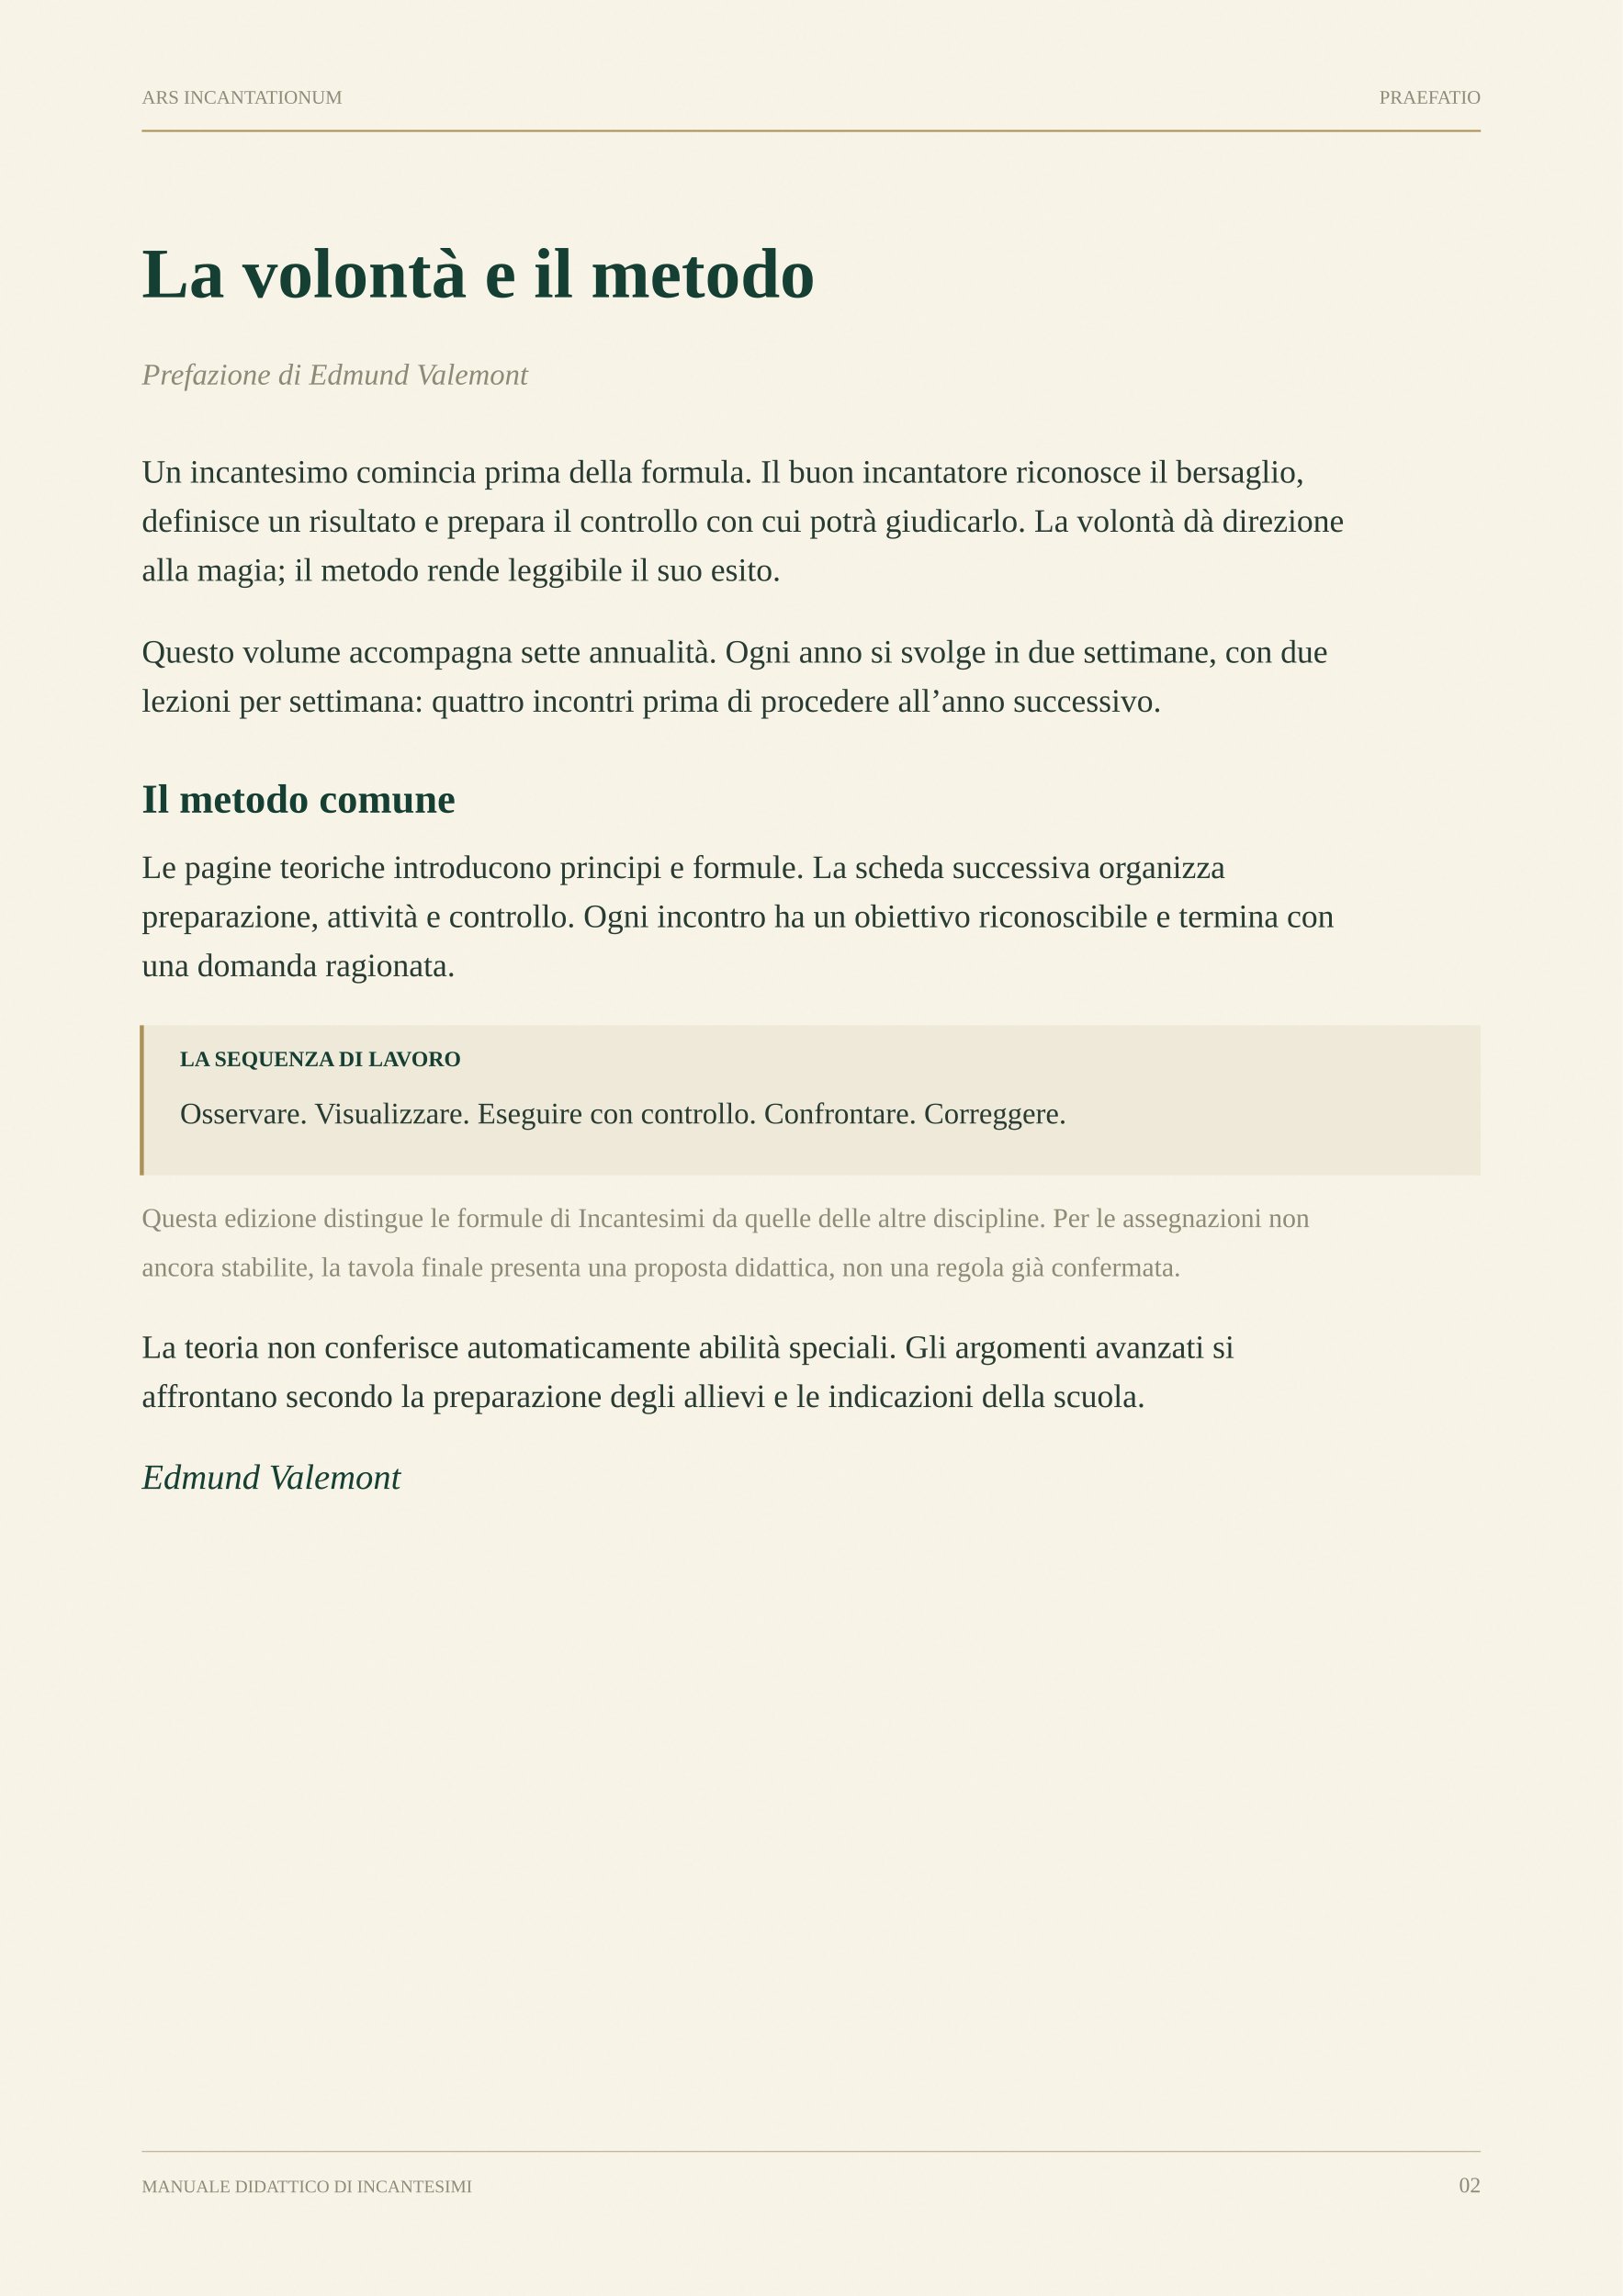
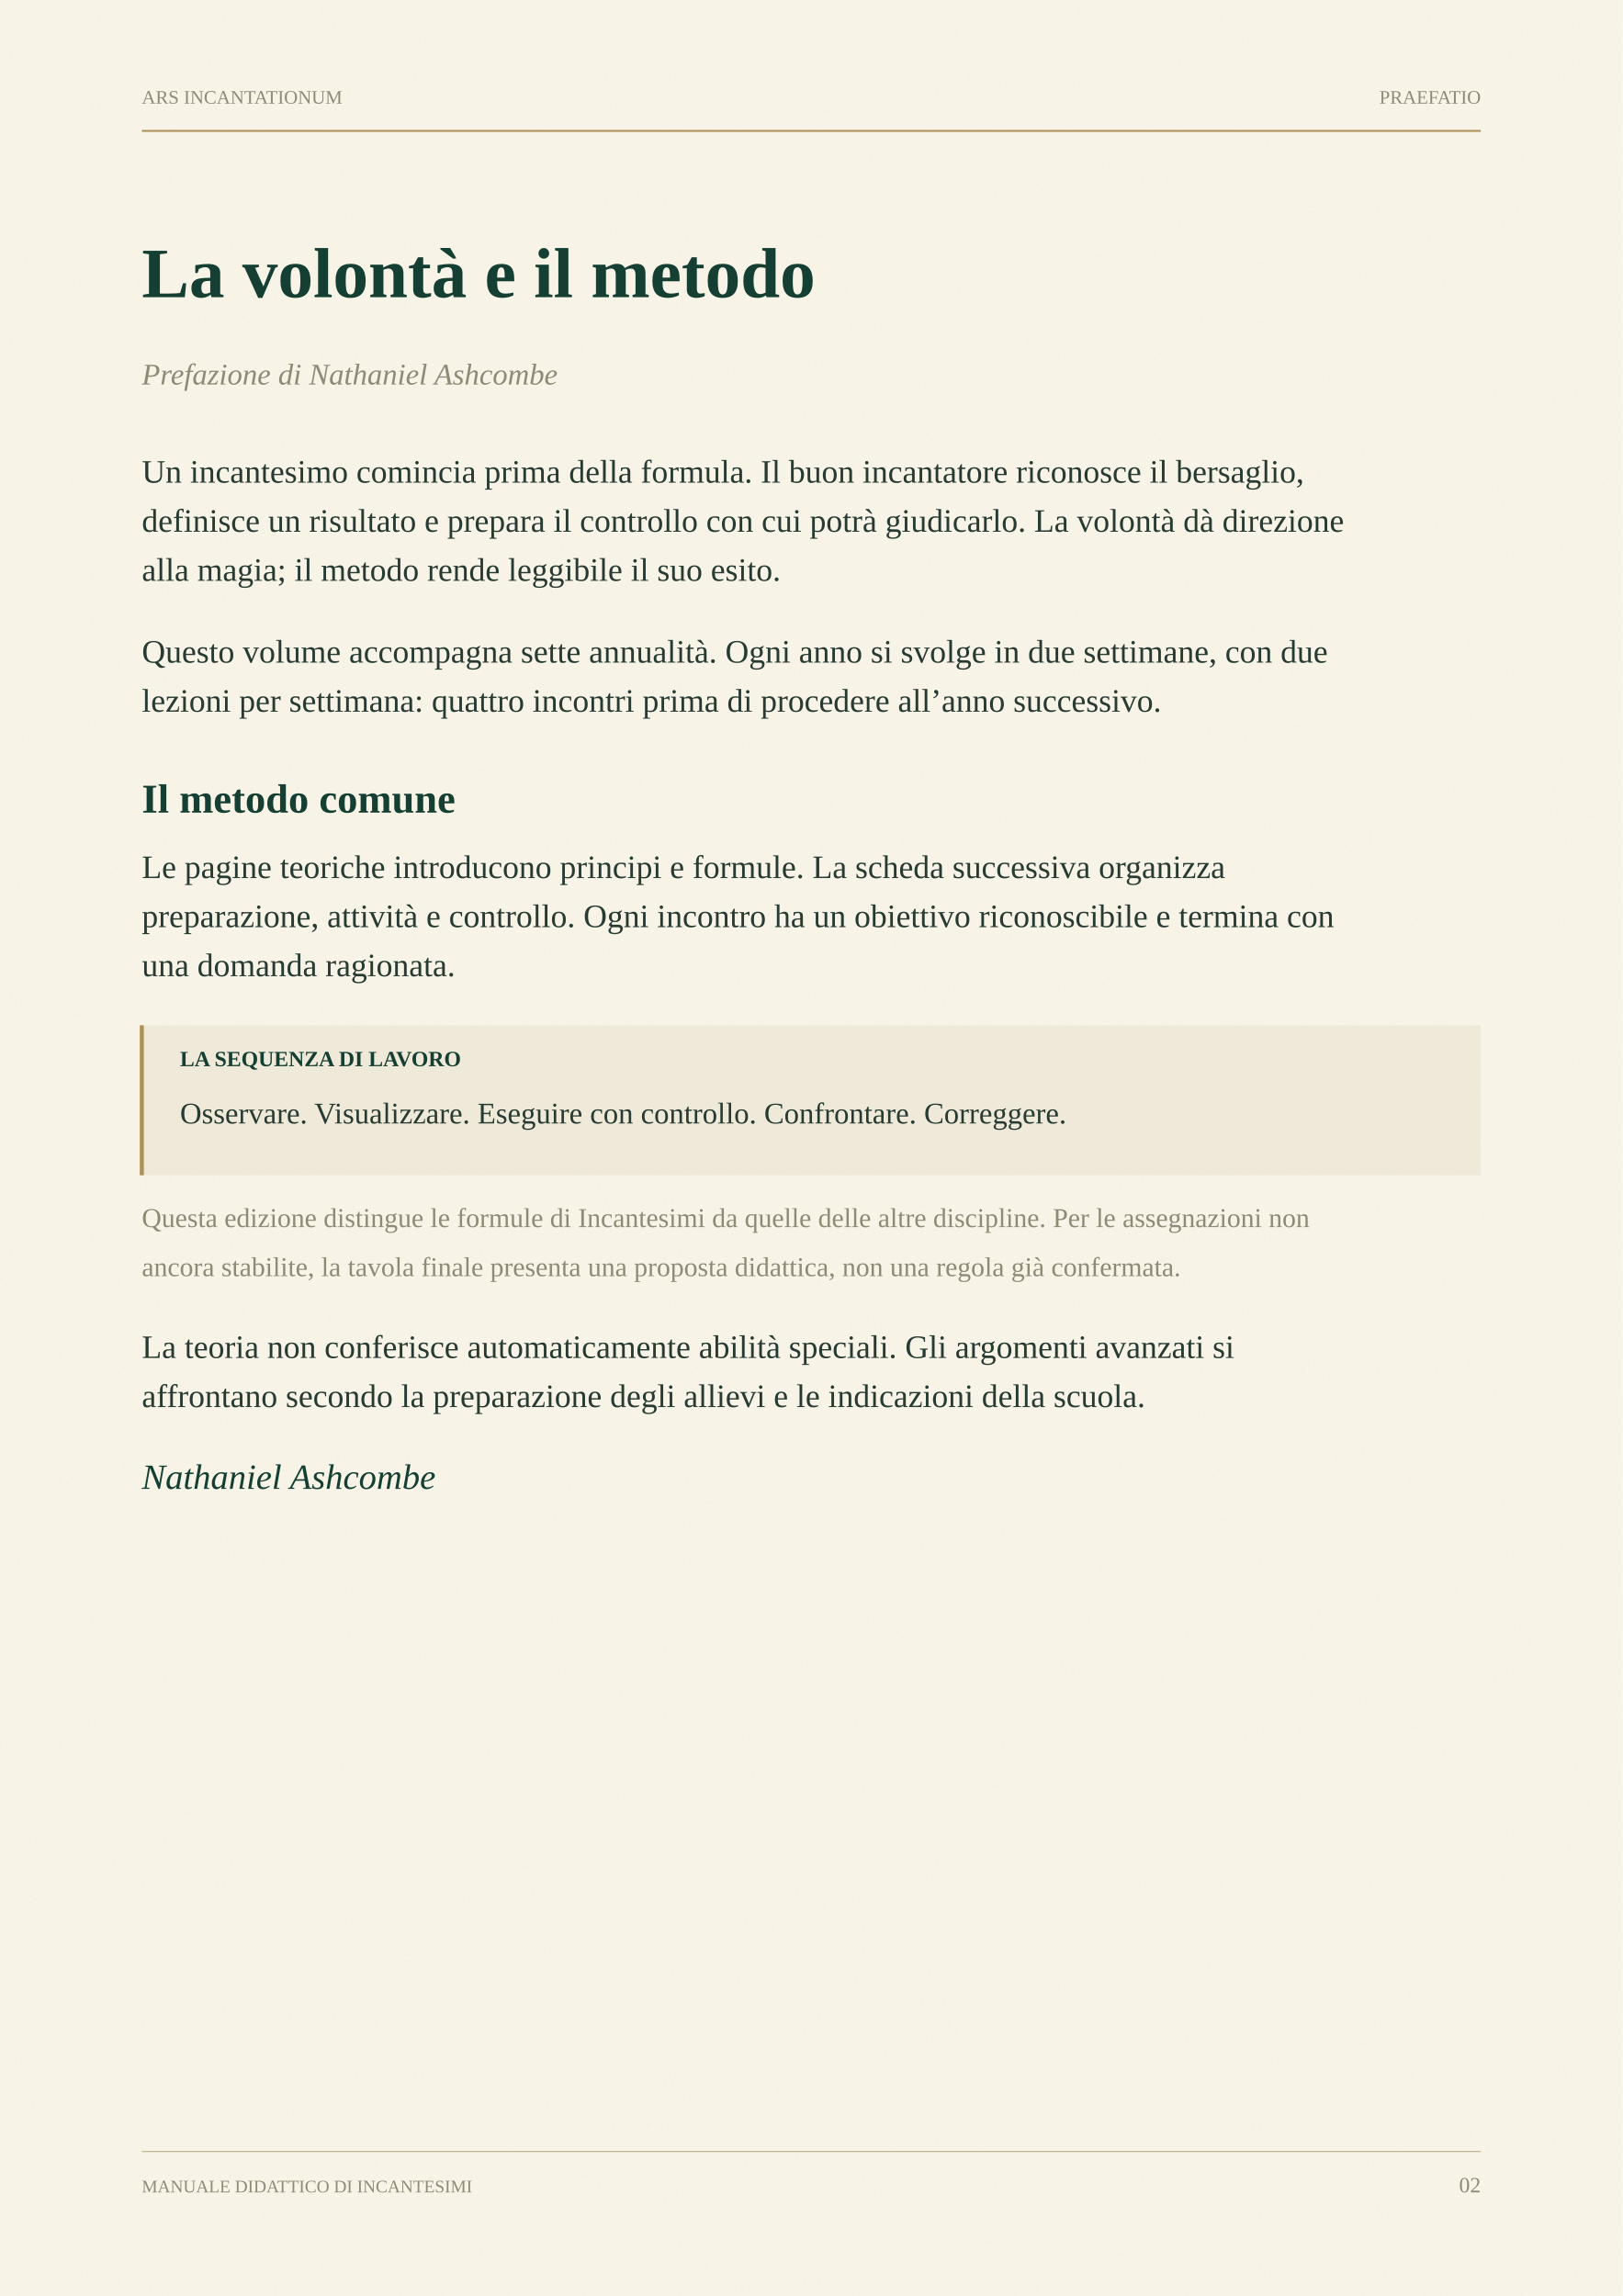
<svg xmlns="http://www.w3.org/2000/svg" width="595" height="842" viewBox="0 0 595 842">
  <defs>
    <filter id="grain">
      <feTurbulence type="fractalNoise" baseFrequency=".7" numOctaves="3" stitchTiles="stitch" />
      <feColorMatrix type="saturate" values="0" />
    </filter>
    <pattern id="paper" width="595" height="842" patternUnits="userSpaceOnUse">
      <rect width="595" height="842" filter="url(#grain)" opacity=".17" />
    </pattern>
    <linearGradient id="leather">
      <stop stop-color="#072a22" />
      <stop offset=".12" stop-color="#19483b" />
      <stop offset=".6" stop-color="#103c30" />
      <stop offset="1" stop-color="#05261e" />
    </linearGradient>
  </defs>
  <rect width="595" height="842" fill="#f8f4e8" />
  <rect width="595" height="842" fill="url(#paper)" opacity=".17" />
  <text x="52" y="38" font-family="Georgia, Times New Roman, serif" font-size="7" fill="#8e8a76">ARS INCANTATIONUM</text>
  <text x="543" y="38" font-family="Georgia, Times New Roman, serif" font-size="7" fill="#8e8a76" text-anchor="end">PRAEFATIO</text>
  <path d="M52 48H543" stroke="#ac9258" stroke-width=".7" />
  <text x="52" y="109" font-family="Georgia, Times New Roman, serif" font-size="26" fill="#153f33" font-weight="bold">La volontà e il metodo</text>
-   <text x="52" y="141" font-family="Georgia, Times New Roman, serif" font-size="11" fill="#8e8a76" font-style="italic">Prefazione di Edmund Valemont</text>
+   <text x="52" y="141" font-family="Georgia, Times New Roman, serif" font-size="11" fill="#8e8a76" font-style="italic">Prefazione di Nathaniel Ashcombe</text>
  <text x="52" y="177" font-family="Georgia, Times New Roman, serif" font-size="12" fill="#283b32">Un incantesimo comincia prima della formula. Il buon incantatore riconosce il bersaglio,</text>
  <text x="52" y="195" font-family="Georgia, Times New Roman, serif" font-size="12" fill="#283b32">definisce un risultato e prepara il controllo con cui potrà giudicarlo. La volontà dà direzione</text>
  <text x="52" y="213" font-family="Georgia, Times New Roman, serif" font-size="12" fill="#283b32">alla magia; il metodo rende leggibile il suo esito.</text>
  <text x="52" y="243" font-family="Georgia, Times New Roman, serif" font-size="12" fill="#283b32">Questo volume accompagna sette annualità. Ogni anno si svolge in due settimane, con due</text>
  <text x="52" y="261" font-family="Georgia, Times New Roman, serif" font-size="12" fill="#283b32">lezioni per settimana: quattro incontri prima di procedere all’anno successivo.</text>
  <text x="52" y="298" font-family="Georgia, Times New Roman, serif" font-size="15" fill="#153f33" font-weight="bold">Il metodo comune</text>
  <text x="52" y="322" font-family="Georgia, Times New Roman, serif" font-size="12" fill="#283b32">Le pagine teoriche introducono principi e formule. La scheda successiva organizza</text>
  <text x="52" y="340" font-family="Georgia, Times New Roman, serif" font-size="12" fill="#283b32">preparazione, attività e controllo. Ogni incontro ha un obiettivo riconoscibile e termina con</text>
  <text x="52" y="358" font-family="Georgia, Times New Roman, serif" font-size="12" fill="#283b32">una domanda ragionata.</text>
  <rect x="52" y="376" width="491" height="55" fill="#eee9d8" />
  <path d="M52 376v55" stroke="#ac9258" stroke-width="1.5" />
  <text x="66" y="391" font-family="Georgia, Times New Roman, serif" font-size="8" fill="#153f33" font-weight="bold">LA SEQUENZA DI LAVORO</text>
  <text x="66" y="412" font-family="Georgia, Times New Roman, serif" font-size="11" fill="#283b32">Osservare. Visualizzare. Eseguire con controllo. Confrontare. Correggere.</text>
  <text x="52" y="450" font-family="Georgia, Times New Roman, serif" font-size="10" fill="#8e8a76">Questa edizione distingue le formule di Incantesimi da quelle delle altre discipline. Per le assegnazioni non</text>
  <text x="52" y="468" font-family="Georgia, Times New Roman, serif" font-size="10" fill="#8e8a76">ancora stabilite, la tavola finale presenta una proposta didattica, non una regola già confermata.</text>
  <text x="52" y="498" font-family="Georgia, Times New Roman, serif" font-size="12" fill="#283b32">La teoria non conferisce automaticamente abilità speciali. Gli argomenti avanzati si</text>
  <text x="52" y="516" font-family="Georgia, Times New Roman, serif" font-size="12" fill="#283b32">affrontano secondo la preparazione degli allievi e le indicazioni della scuola.</text>
-   <text x="52" y="546" font-family="Georgia, Times New Roman, serif" font-size="13" fill="#153f33" font-style="italic">Edmund Valemont</text>
+   <text x="52" y="546" font-family="Georgia, Times New Roman, serif" font-size="13" fill="#153f33" font-style="italic">Nathaniel Ashcombe</text>
  <path d="M52 789H543" stroke="#c3b89b" stroke-width=".45" />
  <text x="52" y="804" font-family="Georgia, Times New Roman, serif" font-size="6.5" fill="#8e8a76">MANUALE DIDATTICO DI INCANTESIMI</text>
  <text x="543" y="804" font-family="Georgia, Times New Roman, serif" font-size="8" fill="#8e8a76" text-anchor="end">02</text>
</svg>
